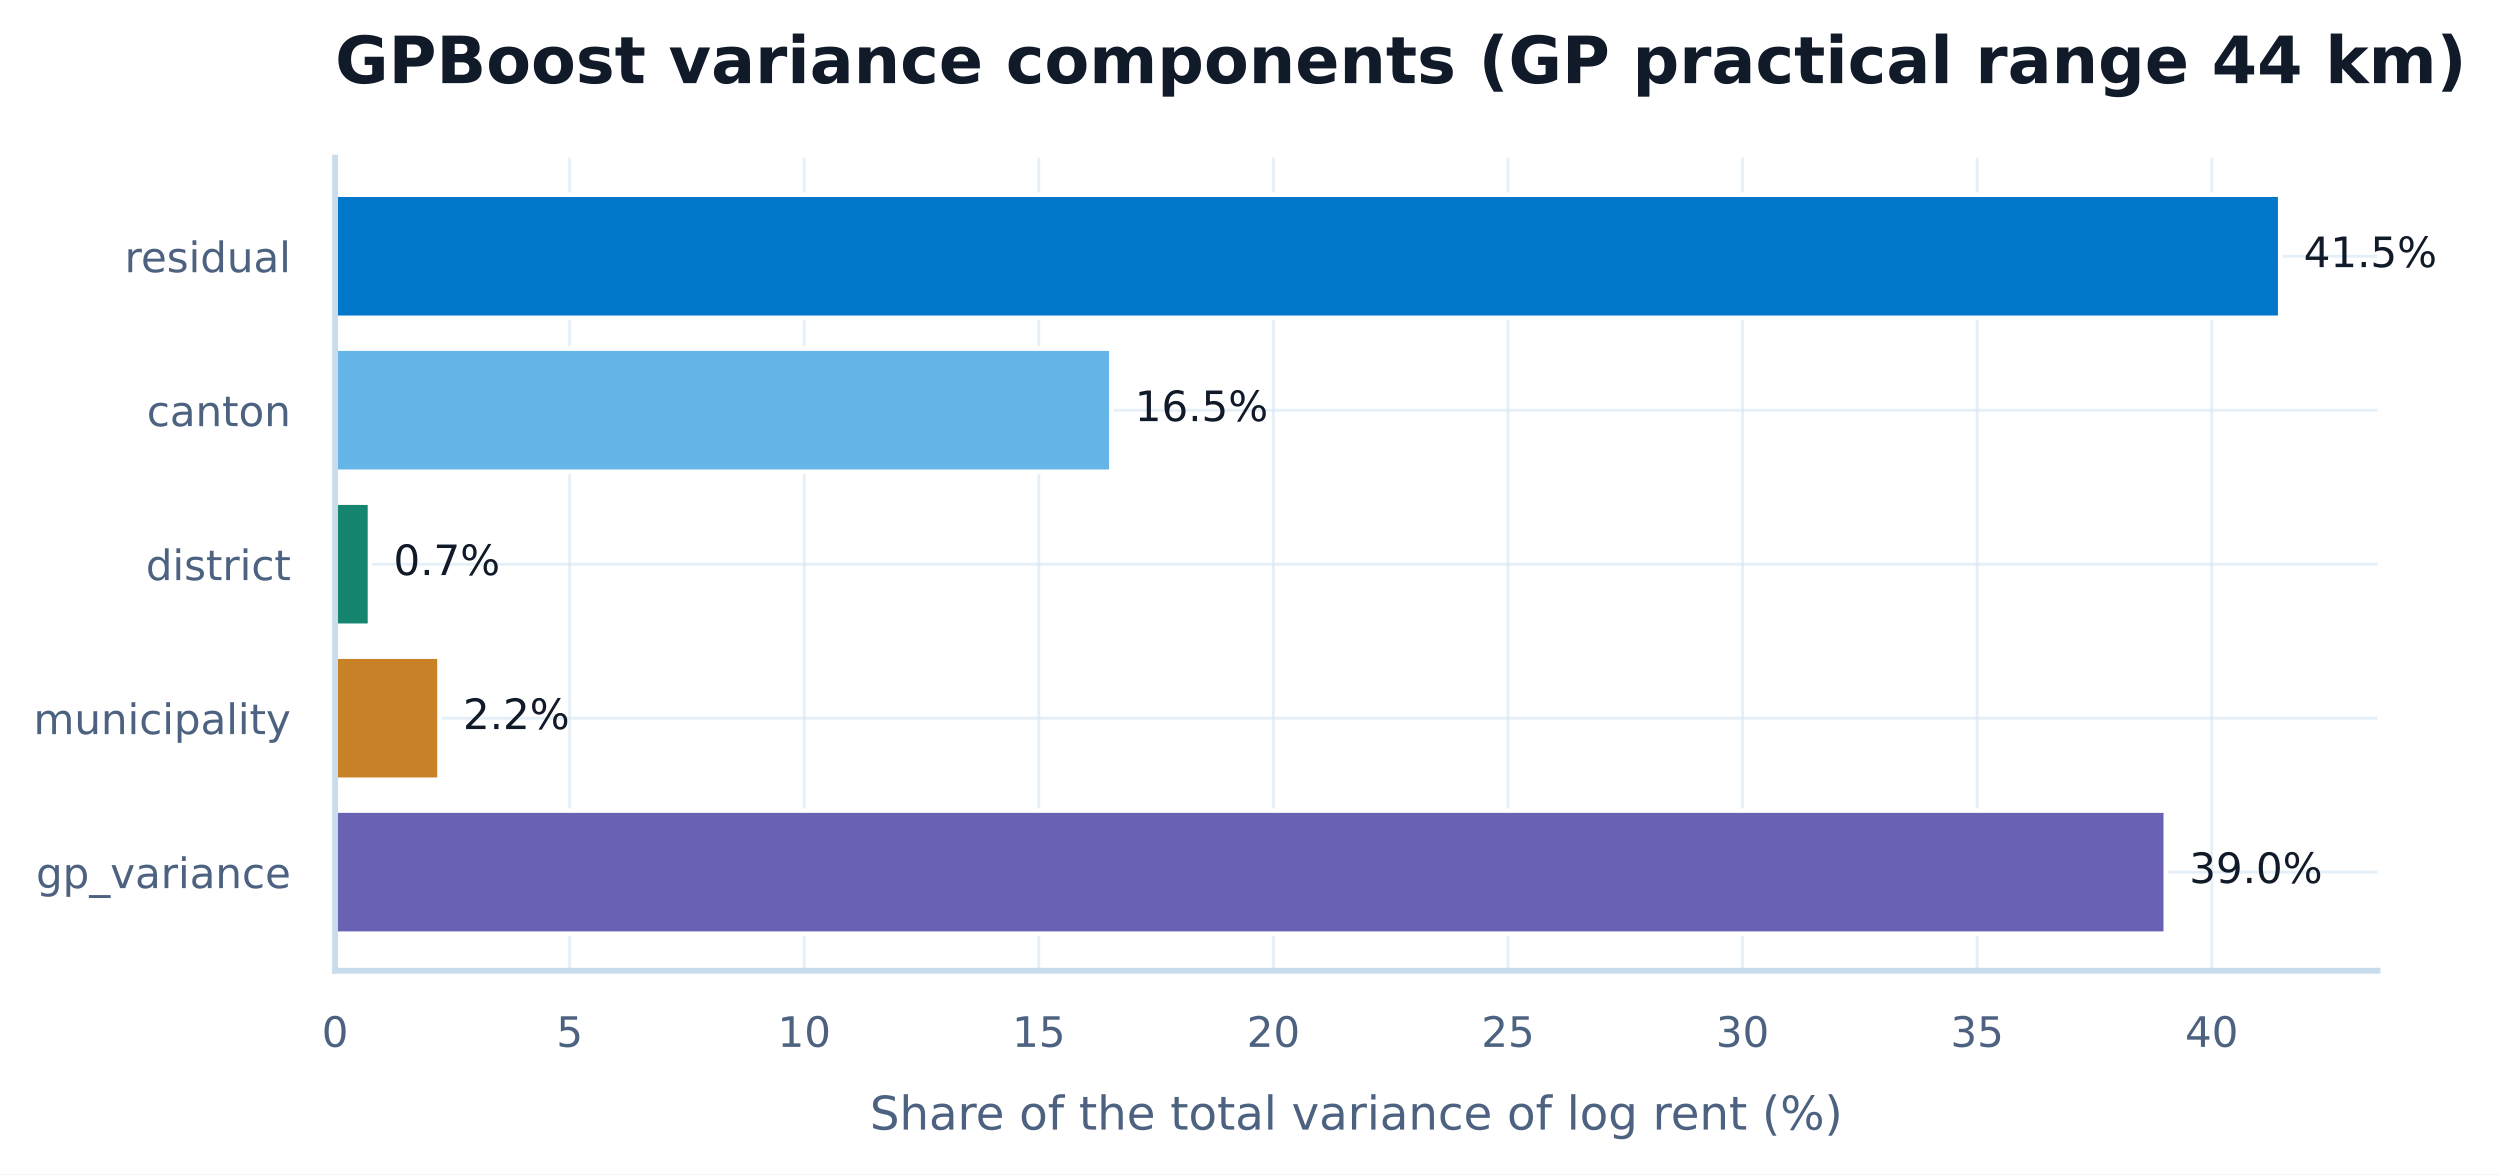
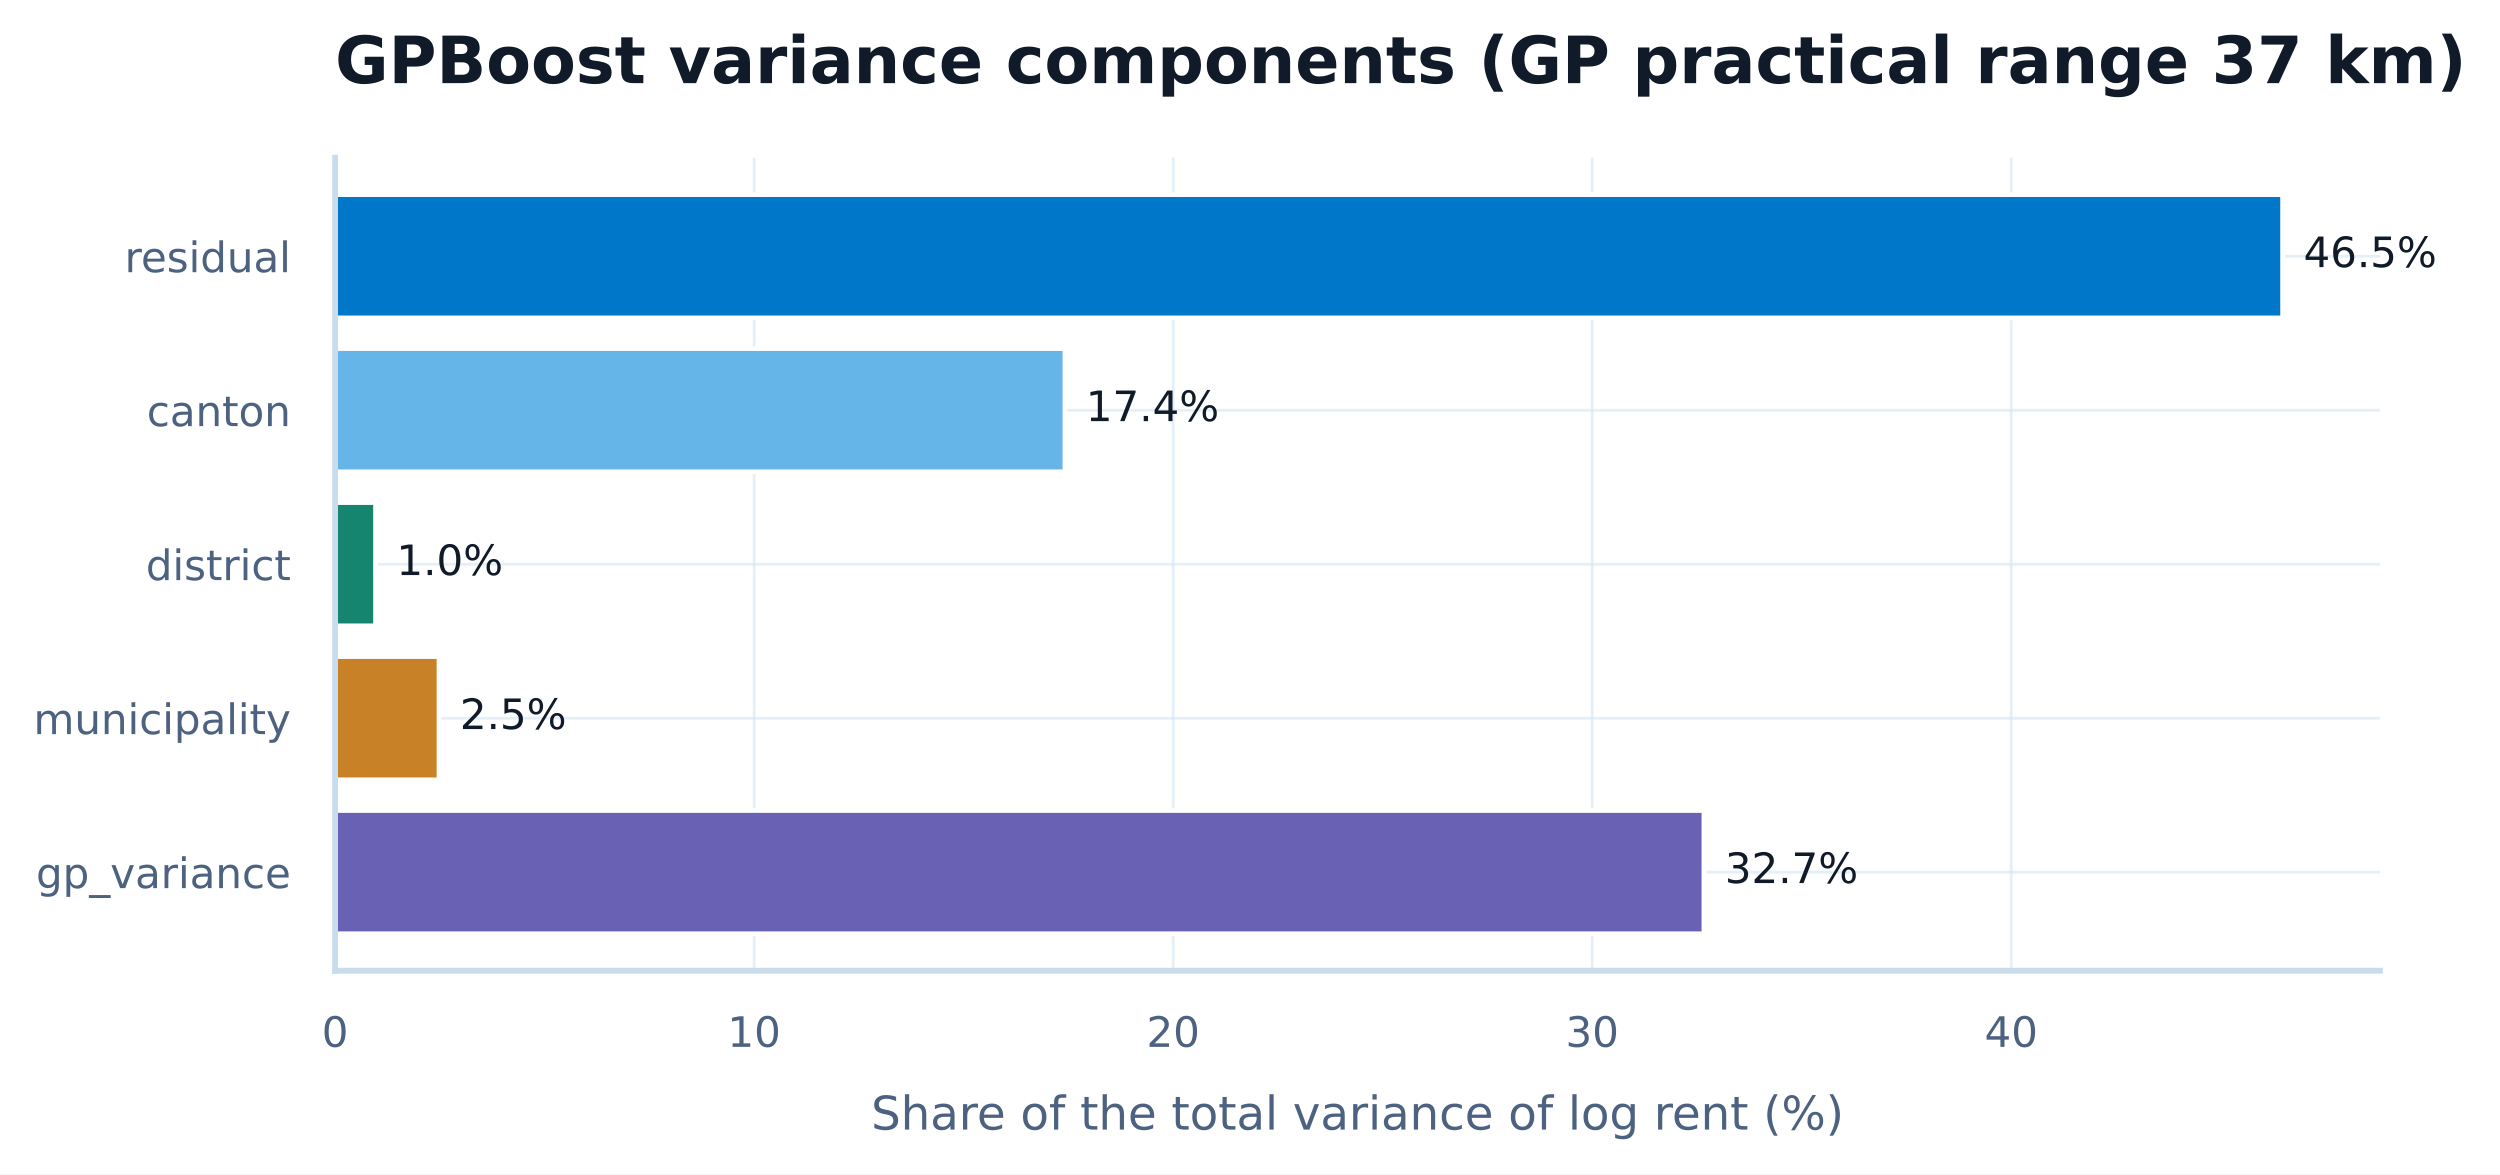
<svg xmlns="http://www.w3.org/2000/svg" width="536.466pt" height="252.002pt" viewBox="0 0 536.466 252.002" version="1.1">
  <defs>
    <style type="text/css">*{stroke-linejoin: round; stroke-linecap: butt}</style>
  </defs>
  <g id="figure_1">
    <g id="patch_1">
      <path d="M 0 252.002  L 536.466 252.002  L 536.466 0  L 0 0  z " style="fill: #ffffff" />
    </g>
    <g id="axes_1">
      <g id="patch_2">
-         <path d="M 71.908 208.301  L 510.185 208.301  L 510.185 33.838  L 71.908 33.838  z " style="fill: #ffffff" />
+         <path d="M 71.908 208.301  L 510.703 208.301  L 510.703 33.838  L 71.908 33.838  z " style="fill: #ffffff" />
      </g>
      <g id="matplotlib.axis_1">
        <g id="xtick_1">
          <g id="line2d_1">
-             <path d="M 71.908 208.301  L 71.908 33.838  " clip-path="url(#p96bfad858a)" style="fill: none; stroke: #d6e7f5; stroke-opacity: 0.65; stroke-width: 0.6; stroke-linecap: round" />
+             <path d="M 71.908 208.301  L 71.908 33.838  " clip-path="url(#pe2d2a013af)" style="fill: none; stroke: #d6e7f5; stroke-opacity: 0.65; stroke-width: 0.6; stroke-linecap: round" />
          </g>
          <g id="text_1">
            <text style="font-size: 9px; font-family: 'DejaVu Sans'; text-anchor: middle; fill: #4c6280" x="71.908" y="224.639" transform="rotate(-0 71.90797 224.639)">0</text>
          </g>
        </g>
        <g id="xtick_2">
          <g id="line2d_2">
-             <path d="M 122.245 208.301  L 122.245 33.838  " clip-path="url(#p96bfad858a)" style="fill: none; stroke: #d6e7f5; stroke-opacity: 0.65; stroke-width: 0.6; stroke-linecap: round" />
+             <path d="M 161.827 208.301  L 161.827 33.838  " clip-path="url(#pe2d2a013af)" style="fill: none; stroke: #d6e7f5; stroke-opacity: 0.65; stroke-width: 0.6; stroke-linecap: round" />
          </g>
          <g id="text_2">
-             <text style="font-size: 9px; font-family: 'DejaVu Sans'; text-anchor: middle; fill: #4c6280" x="122.245" y="224.639" transform="rotate(-0 122.2452 224.639)">5</text>
+             <text style="font-size: 9px; font-family: 'DejaVu Sans'; text-anchor: middle; fill: #4c6280" x="161.827" y="224.639" transform="rotate(-0 161.8266 224.639)">10</text>
          </g>
        </g>
        <g id="xtick_3">
          <g id="line2d_3">
-             <path d="M 172.582 208.301  L 172.582 33.838  " clip-path="url(#p96bfad858a)" style="fill: none; stroke: #d6e7f5; stroke-opacity: 0.65; stroke-width: 0.6; stroke-linecap: round" />
+             <path d="M 251.745 208.301  L 251.745 33.838  " clip-path="url(#pe2d2a013af)" style="fill: none; stroke: #d6e7f5; stroke-opacity: 0.65; stroke-width: 0.6; stroke-linecap: round" />
          </g>
          <g id="text_3">
-             <text style="font-size: 9px; font-family: 'DejaVu Sans'; text-anchor: middle; fill: #4c6280" x="172.582" y="224.639" transform="rotate(-0 172.5823 224.639)">10</text>
+             <text style="font-size: 9px; font-family: 'DejaVu Sans'; text-anchor: middle; fill: #4c6280" x="251.745" y="224.639" transform="rotate(-0 251.7453 224.639)">20</text>
          </g>
        </g>
        <g id="xtick_4">
          <g id="line2d_4">
-             <path d="M 222.92 208.301  L 222.92 33.838  " clip-path="url(#p96bfad858a)" style="fill: none; stroke: #d6e7f5; stroke-opacity: 0.65; stroke-width: 0.6; stroke-linecap: round" />
+             <path d="M 341.664 208.301  L 341.664 33.838  " clip-path="url(#pe2d2a013af)" style="fill: none; stroke: #d6e7f5; stroke-opacity: 0.65; stroke-width: 0.6; stroke-linecap: round" />
          </g>
          <g id="text_4">
-             <text style="font-size: 9px; font-family: 'DejaVu Sans'; text-anchor: middle; fill: #4c6280" x="222.92" y="224.639" transform="rotate(-0 222.9195 224.639)">15</text>
+             <text style="font-size: 9px; font-family: 'DejaVu Sans'; text-anchor: middle; fill: #4c6280" x="341.664" y="224.639" transform="rotate(-0 341.6639 224.639)">30</text>
          </g>
        </g>
        <g id="xtick_5">
          <g id="line2d_5">
-             <path d="M 273.257 208.301  L 273.257 33.838  " clip-path="url(#p96bfad858a)" style="fill: none; stroke: #d6e7f5; stroke-opacity: 0.65; stroke-width: 0.6; stroke-linecap: round" />
+             <path d="M 431.583 208.301  L 431.583 33.838  " clip-path="url(#pe2d2a013af)" style="fill: none; stroke: #d6e7f5; stroke-opacity: 0.65; stroke-width: 0.6; stroke-linecap: round" />
          </g>
          <g id="text_5">
-             <text style="font-size: 9px; font-family: 'DejaVu Sans'; text-anchor: middle; fill: #4c6280" x="273.257" y="224.639" transform="rotate(-0 273.2567 224.639)">20</text>
+             <text style="font-size: 9px; font-family: 'DejaVu Sans'; text-anchor: middle; fill: #4c6280" x="431.583" y="224.639" transform="rotate(-0 431.5825 224.639)">40</text>
          </g>
        </g>
-         <g id="xtick_6">
-           <g id="line2d_6">
-             <path d="M 323.594 208.301  L 323.594 33.838  " clip-path="url(#p96bfad858a)" style="fill: none; stroke: #d6e7f5; stroke-opacity: 0.65; stroke-width: 0.6; stroke-linecap: round" />
-           </g>
-           <g id="text_6">
-             <text style="font-size: 9px; font-family: 'DejaVu Sans'; text-anchor: middle; fill: #4c6280" x="323.594" y="224.639" transform="rotate(-0 323.5939 224.639)">25</text>
-           </g>
-         </g>
-         <g id="xtick_7">
-           <g id="line2d_7">
-             <path d="M 373.931 208.301  L 373.931 33.838  " clip-path="url(#p96bfad858a)" style="fill: none; stroke: #d6e7f5; stroke-opacity: 0.65; stroke-width: 0.6; stroke-linecap: round" />
-           </g>
-           <g id="text_7">
-             <text style="font-size: 9px; font-family: 'DejaVu Sans'; text-anchor: middle; fill: #4c6280" x="373.931" y="224.639" transform="rotate(-0 373.9311 224.639)">30</text>
-           </g>
-         </g>
-         <g id="xtick_8">
-           <g id="line2d_8">
-             <path d="M 424.268 208.301  L 424.268 33.838  " clip-path="url(#p96bfad858a)" style="fill: none; stroke: #d6e7f5; stroke-opacity: 0.65; stroke-width: 0.6; stroke-linecap: round" />
-           </g>
-           <g id="text_8">
-             <text style="font-size: 9px; font-family: 'DejaVu Sans'; text-anchor: middle; fill: #4c6280" x="424.268" y="224.639" transform="rotate(-0 424.2683 224.639)">35</text>
-           </g>
-         </g>
-         <g id="xtick_9">
-           <g id="line2d_9">
-             <path d="M 474.605 208.301  L 474.605 33.838  " clip-path="url(#p96bfad858a)" style="fill: none; stroke: #d6e7f5; stroke-opacity: 0.65; stroke-width: 0.6; stroke-linecap: round" />
-           </g>
-           <g id="text_9">
-             <text style="font-size: 9px; font-family: 'DejaVu Sans'; text-anchor: middle; fill: #4c6280" x="474.605" y="224.639" transform="rotate(-0 474.6054 224.639)">40</text>
-           </g>
-         </g>
-         <g id="text_10">
-           <text style="font-size: 10px; font-family: 'DejaVu Sans'; text-anchor: middle; fill: #4c6280" x="291.046" y="242.4" transform="rotate(-0 291.0462 242.3995)">Share of the total variance of log rent (%)</text>
+         <g id="text_6">
+           <text style="font-size: 10px; font-family: 'DejaVu Sans'; text-anchor: middle; fill: #4c6280" x="291.306" y="242.4" transform="rotate(-0 291.3055 242.3995)">Share of the total variance of log rent (%)</text>
        </g>
      </g>
      <g id="matplotlib.axis_2">
        <g id="ytick_1">
-           <g id="line2d_10">
-             <path d="M 71.908 54.985  L 510.185 54.985  " clip-path="url(#p96bfad858a)" style="fill: none; stroke: #d6e7f5; stroke-opacity: 0.65; stroke-width: 0.6; stroke-linecap: round" />
+           <g id="line2d_6">
+             <path d="M 71.908 54.985  L 510.703 54.985  " clip-path="url(#pe2d2a013af)" style="fill: none; stroke: #d6e7f5; stroke-opacity: 0.65; stroke-width: 0.6; stroke-linecap: round" />
          </g>
-           <g id="text_11">
+           <g id="text_7">
            <text style="font-size: 9px; font-family: 'DejaVu Sans'; text-anchor: end; fill: #4c6280" x="62.408" y="58.404" transform="rotate(-0 62.40797 58.40417)">residual</text>
          </g>
        </g>
        <g id="ytick_2">
-           <g id="line2d_11">
-             <path d="M 71.908 88.027  L 510.185 88.027  " clip-path="url(#p96bfad858a)" style="fill: none; stroke: #d6e7f5; stroke-opacity: 0.65; stroke-width: 0.6; stroke-linecap: round" />
+           <g id="line2d_7">
+             <path d="M 71.908 88.027  L 510.703 88.027  " clip-path="url(#pe2d2a013af)" style="fill: none; stroke: #d6e7f5; stroke-opacity: 0.65; stroke-width: 0.6; stroke-linecap: round" />
          </g>
-           <g id="text_12">
+           <g id="text_8">
            <text style="font-size: 9px; font-family: 'DejaVu Sans'; text-anchor: end; fill: #4c6280" x="62.408" y="91.446" transform="rotate(-0 62.40797 91.44611)">canton</text>
          </g>
        </g>
        <g id="ytick_3">
-           <g id="line2d_12">
-             <path d="M 71.908 121.069  L 510.185 121.069  " clip-path="url(#p96bfad858a)" style="fill: none; stroke: #d6e7f5; stroke-opacity: 0.65; stroke-width: 0.6; stroke-linecap: round" />
+           <g id="line2d_8">
+             <path d="M 71.908 121.069  L 510.703 121.069  " clip-path="url(#pe2d2a013af)" style="fill: none; stroke: #d6e7f5; stroke-opacity: 0.65; stroke-width: 0.6; stroke-linecap: round" />
          </g>
-           <g id="text_13">
+           <g id="text_9">
            <text style="font-size: 9px; font-family: 'DejaVu Sans'; text-anchor: end; fill: #4c6280" x="62.408" y="124.489" transform="rotate(-0 62.40797 124.4887)">district</text>
          </g>
        </g>
        <g id="ytick_4">
-           <g id="line2d_13">
-             <path d="M 71.908 154.112  L 510.185 154.112  " clip-path="url(#p96bfad858a)" style="fill: none; stroke: #d6e7f5; stroke-opacity: 0.65; stroke-width: 0.6; stroke-linecap: round" />
+           <g id="line2d_9">
+             <path d="M 71.908 154.112  L 510.703 154.112  " clip-path="url(#pe2d2a013af)" style="fill: none; stroke: #d6e7f5; stroke-opacity: 0.65; stroke-width: 0.6; stroke-linecap: round" />
          </g>
-           <g id="text_14">
+           <g id="text_10">
            <text style="font-size: 9px; font-family: 'DejaVu Sans'; text-anchor: end; fill: #4c6280" x="62.408" y="157.531" transform="rotate(-0 62.40797 157.531)">municipality</text>
          </g>
        </g>
        <g id="ytick_5">
-           <g id="line2d_14">
-             <path d="M 71.908 187.154  L 510.185 187.154  " clip-path="url(#p96bfad858a)" style="fill: none; stroke: #d6e7f5; stroke-opacity: 0.65; stroke-width: 0.6; stroke-linecap: round" />
+           <g id="line2d_10">
+             <path d="M 71.908 187.154  L 510.703 187.154  " clip-path="url(#pe2d2a013af)" style="fill: none; stroke: #d6e7f5; stroke-opacity: 0.65; stroke-width: 0.6; stroke-linecap: round" />
          </g>
-           <g id="text_15">
+           <g id="text_11">
            <text style="font-size: 9px; font-family: 'DejaVu Sans'; text-anchor: end; fill: #4c6280" x="62.408" y="190.573" transform="rotate(-0 62.40797 190.5733)">gp_variance</text>
          </g>
        </g>
      </g>
      <g id="patch_3">
-         <path d="M 71.908 41.768  L 489.314 41.768  L 489.314 68.202  L 71.908 68.202  z " clip-path="url(#p96bfad858a)" style="fill: #0077c8; stroke: #ffffff; stroke-linejoin: miter" />
+         <path d="M 71.908 41.768  L 489.808 41.768  L 489.808 68.202  L 71.908 68.202  z " clip-path="url(#pe2d2a013af)" style="fill: #0077c8; stroke: #ffffff; stroke-linejoin: miter" />
      </g>
      <g id="patch_4">
-         <path d="M 71.908 74.81  L 238.486 74.81  L 238.486 101.244  L 71.908 101.244  z " clip-path="url(#p96bfad858a)" style="fill: #66b5e9; stroke: #ffffff; stroke-linejoin: miter" />
+         <path d="M 71.908 74.81  L 228.513 74.81  L 228.513 101.244  L 71.908 101.244  z " clip-path="url(#pe2d2a013af)" style="fill: #66b5e9; stroke: #ffffff; stroke-linejoin: miter" />
      </g>
      <g id="patch_5">
-         <path d="M 71.908 107.853  L 79.405 107.853  L 79.405 134.286  L 71.908 134.286  z " clip-path="url(#p96bfad858a)" style="fill: #16856f; stroke: #ffffff; stroke-linejoin: miter" />
+         <path d="M 71.908 107.853  L 80.577 107.853  L 80.577 134.286  L 71.908 134.286  z " clip-path="url(#pe2d2a013af)" style="fill: #16856f; stroke: #ffffff; stroke-linejoin: miter" />
      </g>
      <g id="patch_6">
-         <path d="M 71.908 140.895  L 94.321 140.895  L 94.321 167.329  L 71.908 167.329  z " clip-path="url(#p96bfad858a)" style="fill: #c88126; stroke: #ffffff; stroke-linejoin: miter" />
+         <path d="M 71.908 140.895  L 94.196 140.895  L 94.196 167.329  L 71.908 167.329  z " clip-path="url(#pe2d2a013af)" style="fill: #c88126; stroke: #ffffff; stroke-linejoin: miter" />
      </g>
      <g id="patch_7">
-         <path d="M 71.908 173.937  L 464.757 173.937  L 464.757 200.371  L 71.908 200.371  z " clip-path="url(#p96bfad858a)" style="fill: #6861b4; stroke: #ffffff; stroke-linejoin: miter" />
+         <path d="M 71.908 173.937  L 365.632 173.937  L 365.632 200.371  L 71.908 200.371  z " clip-path="url(#pe2d2a013af)" style="fill: #6861b4; stroke: #ffffff; stroke-linejoin: miter" />
      </g>
      <g id="patch_8">
        <path d="M 71.908 208.301  L 71.908 33.838  " style="fill: none; stroke: #c8dcec; stroke-width: 1.25; stroke-linejoin: miter; stroke-linecap: square" />
      </g>
      <g id="patch_9">
-         <path d="M 71.908 208.301  L 510.185 208.301  " style="fill: none; stroke: #c8dcec; stroke-width: 1.25; stroke-linejoin: miter; stroke-linecap: square" />
+         <path d="M 71.908 208.301  L 510.703 208.301  " style="fill: none; stroke: #c8dcec; stroke-width: 1.25; stroke-linejoin: miter; stroke-linecap: square" />
+       </g>
+       <g id="text_12">
+         <text style="font-size: 9px; font-family: 'DejaVu Sans'; text-anchor: start; fill: #111a28" x="494.304" y="57.323" transform="rotate(-0 494.304 57.32277)">46.5%</text>
+       </g>
+       <g id="text_13">
+         <text style="font-size: 9px; font-family: 'DejaVu Sans'; text-anchor: start; fill: #111a28" x="233.009" y="90.365" transform="rotate(-0 233.0091 90.36506)">17.4%</text>
+       </g>
+       <g id="text_14">
+         <text style="font-size: 9px; font-family: 'DejaVu Sans'; text-anchor: start; fill: #111a28" x="85.073" y="123.407" transform="rotate(-0 85.07314 123.4073)">1.0%</text>
+       </g>
+       <g id="text_15">
+         <text style="font-size: 9px; font-family: 'DejaVu Sans'; text-anchor: start; fill: #111a28" x="98.692" y="156.45" transform="rotate(-0 98.69205 156.4496)">2.5%</text>
      </g>
      <g id="text_16">
-         <text style="font-size: 9px; font-family: 'DejaVu Sans'; text-anchor: start; fill: #111a28" x="494.348" y="57.323" transform="rotate(-0 494.3479 57.32277)">41.5%</text>
+         <text style="font-size: 9px; font-family: 'DejaVu Sans'; text-anchor: start; fill: #111a28" x="370.128" y="189.492" transform="rotate(-0 370.1276 189.4919)">32.7%</text>
      </g>
      <g id="text_17">
-         <text style="font-size: 9px; font-family: 'DejaVu Sans'; text-anchor: start; fill: #111a28" x="243.519" y="90.365" transform="rotate(-0 243.5193 90.36506)">16.5%</text>
-       </g>
-       <g id="text_18">
-         <text style="font-size: 9px; font-family: 'DejaVu Sans'; text-anchor: start; fill: #111a28" x="84.439" y="123.407" transform="rotate(-0 84.43915 123.4073)">0.7%</text>
-       </g>
-       <g id="text_19">
-         <text style="font-size: 9px; font-family: 'DejaVu Sans'; text-anchor: start; fill: #111a28" x="99.355" y="156.45" transform="rotate(-0 99.35514 156.4496)">2.2%</text>
-       </g>
-       <g id="text_20">
-         <text style="font-size: 9px; font-family: 'DejaVu Sans'; text-anchor: start; fill: #111a28" x="469.791" y="189.492" transform="rotate(-0 469.7907 189.4919)">39.0%</text>
-       </g>
-       <g id="text_21">
-         <text style="font-weight: 700; font-size: 14px; font-family: 'DejaVu Sans'; text-anchor: start; fill: #111a28" x="71.908" y="17.838" transform="rotate(-0 71.90797 17.83781)">GPBoost variance components (GP practical range 44 km)</text>
+         <text style="font-weight: 700; font-size: 14px; font-family: 'DejaVu Sans'; text-anchor: start; fill: #111a28" x="71.908" y="17.838" transform="rotate(-0 71.90797 17.83781)">GPBoost variance components (GP practical range 37 km)</text>
      </g>
    </g>
  </g>
  <defs>
-     <clipPath id="p96bfad858a">
-       <rect x="71.908" y="33.838" width="438.277" height="174.463" />
+     <clipPath id="pe2d2a013af">
+       <rect x="71.908" y="33.838" width="438.795" height="174.463" />
    </clipPath>
  </defs>
</svg>
